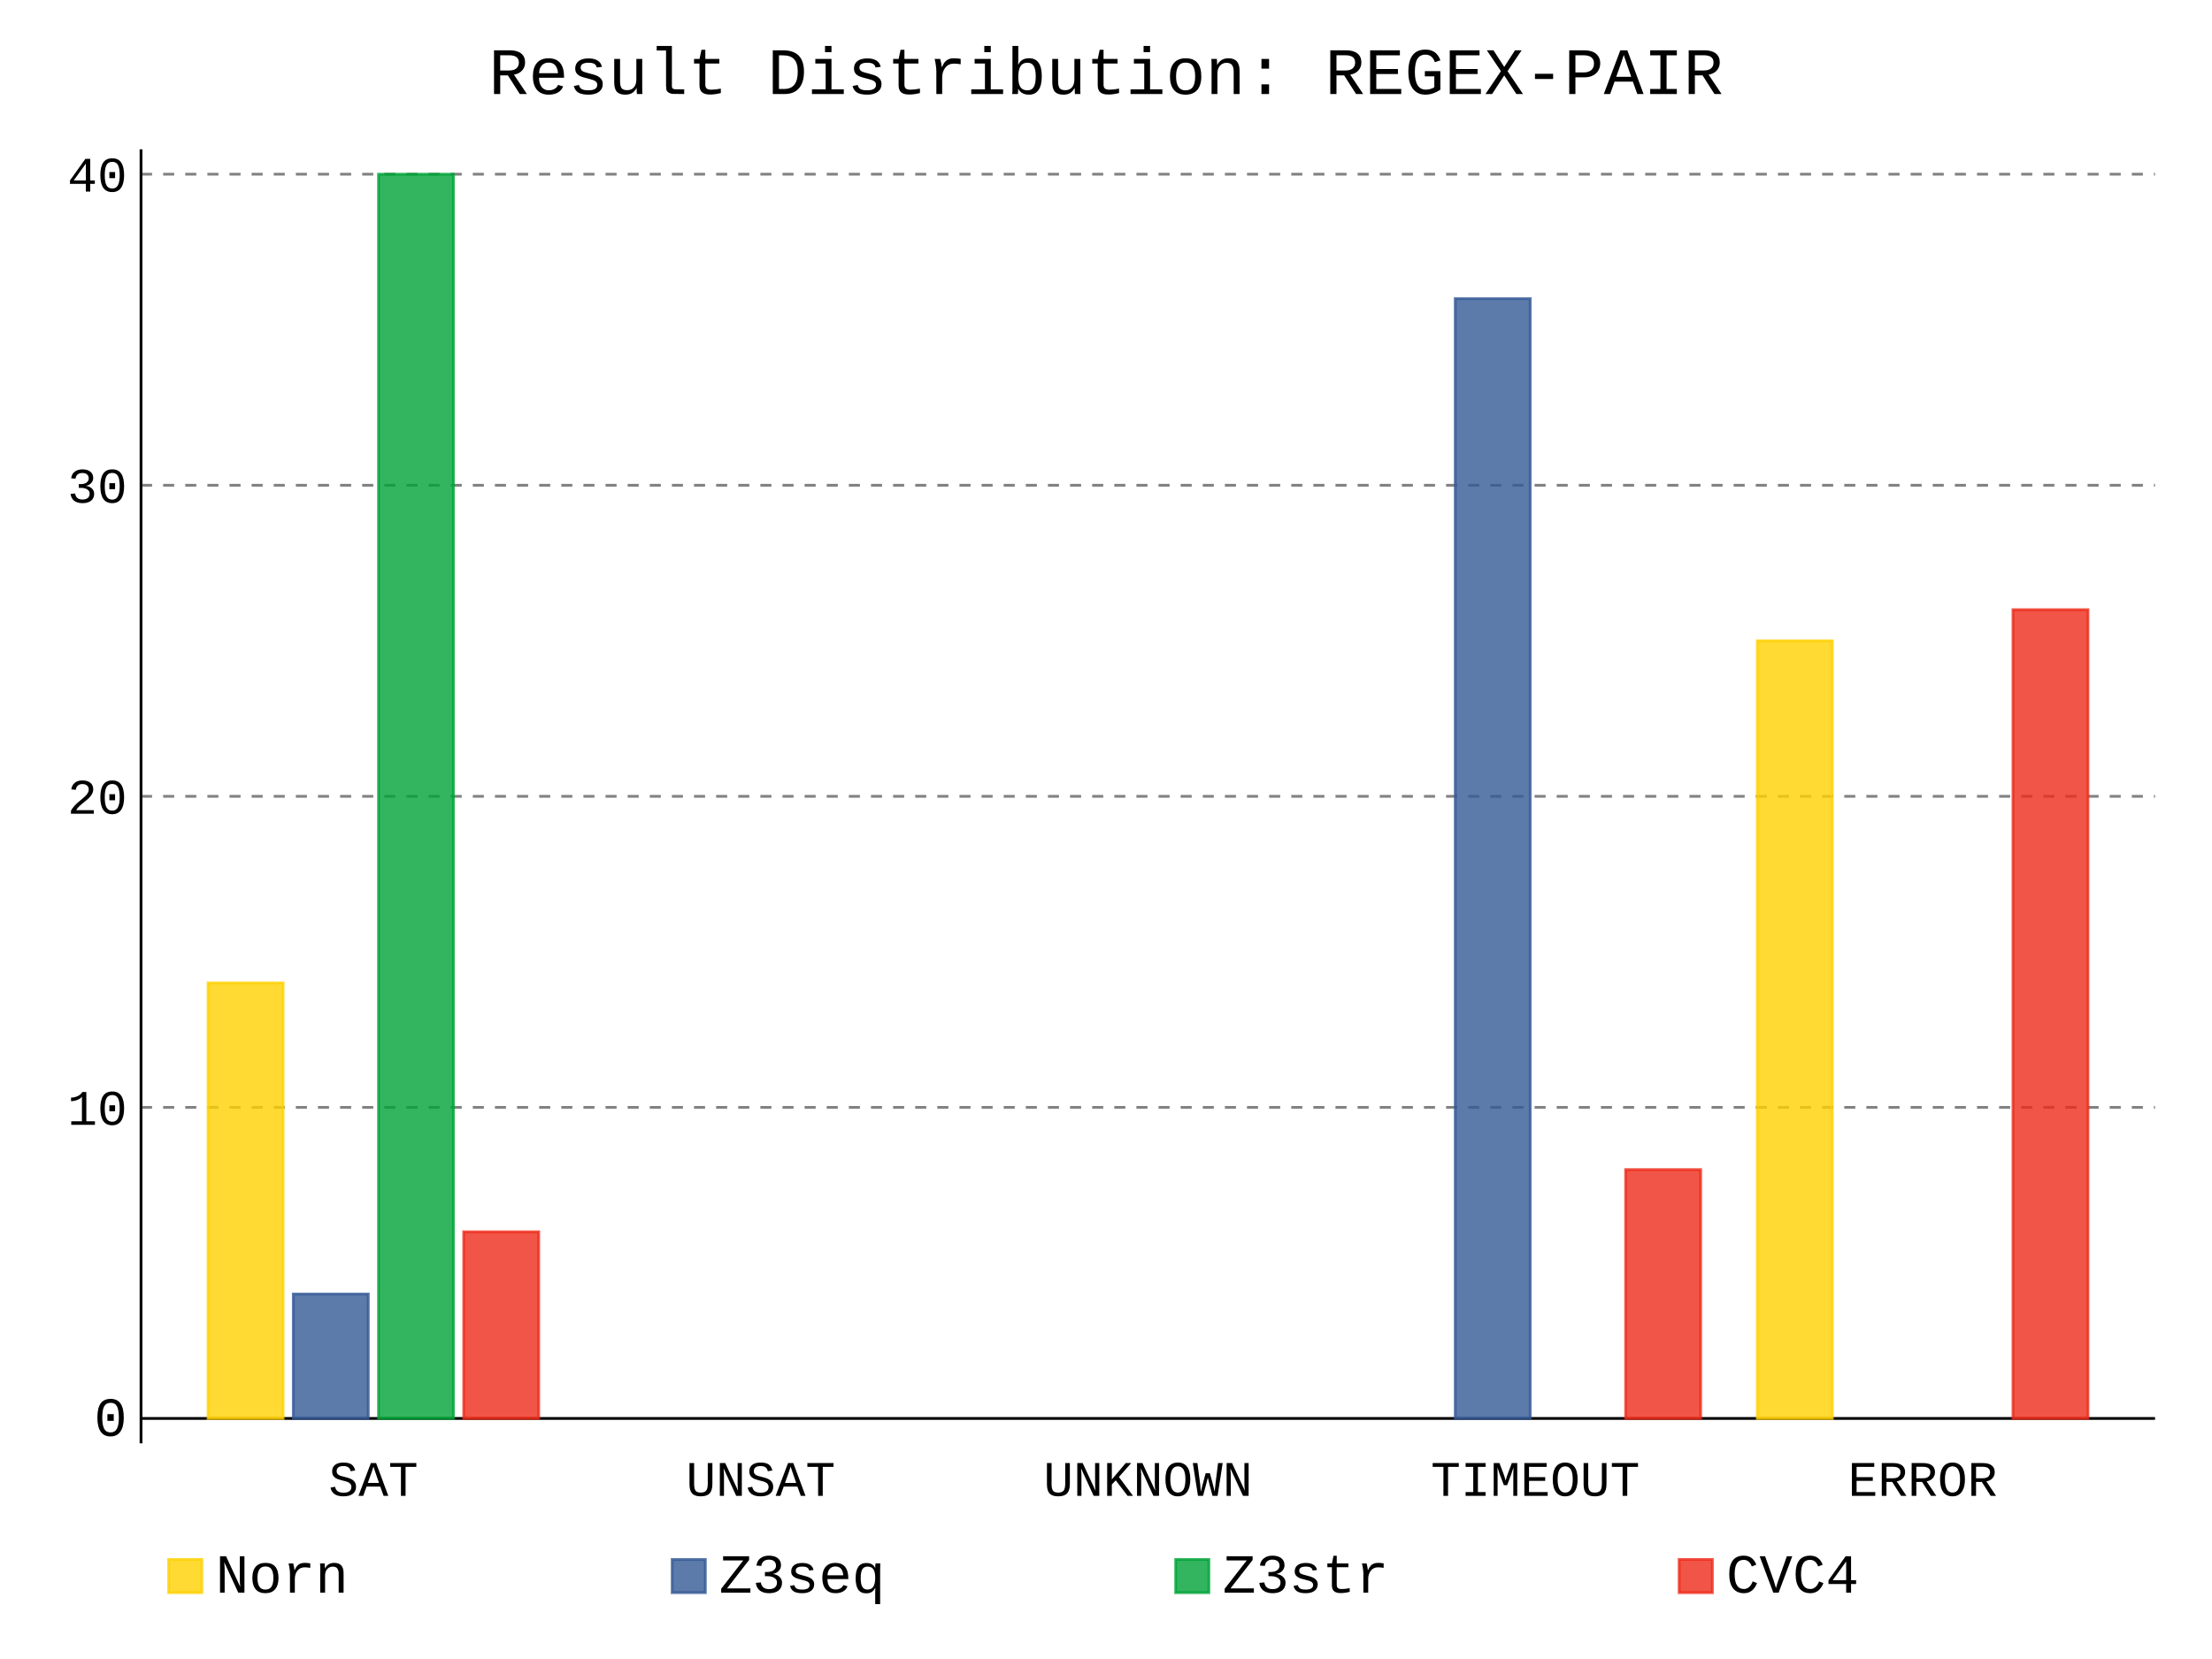
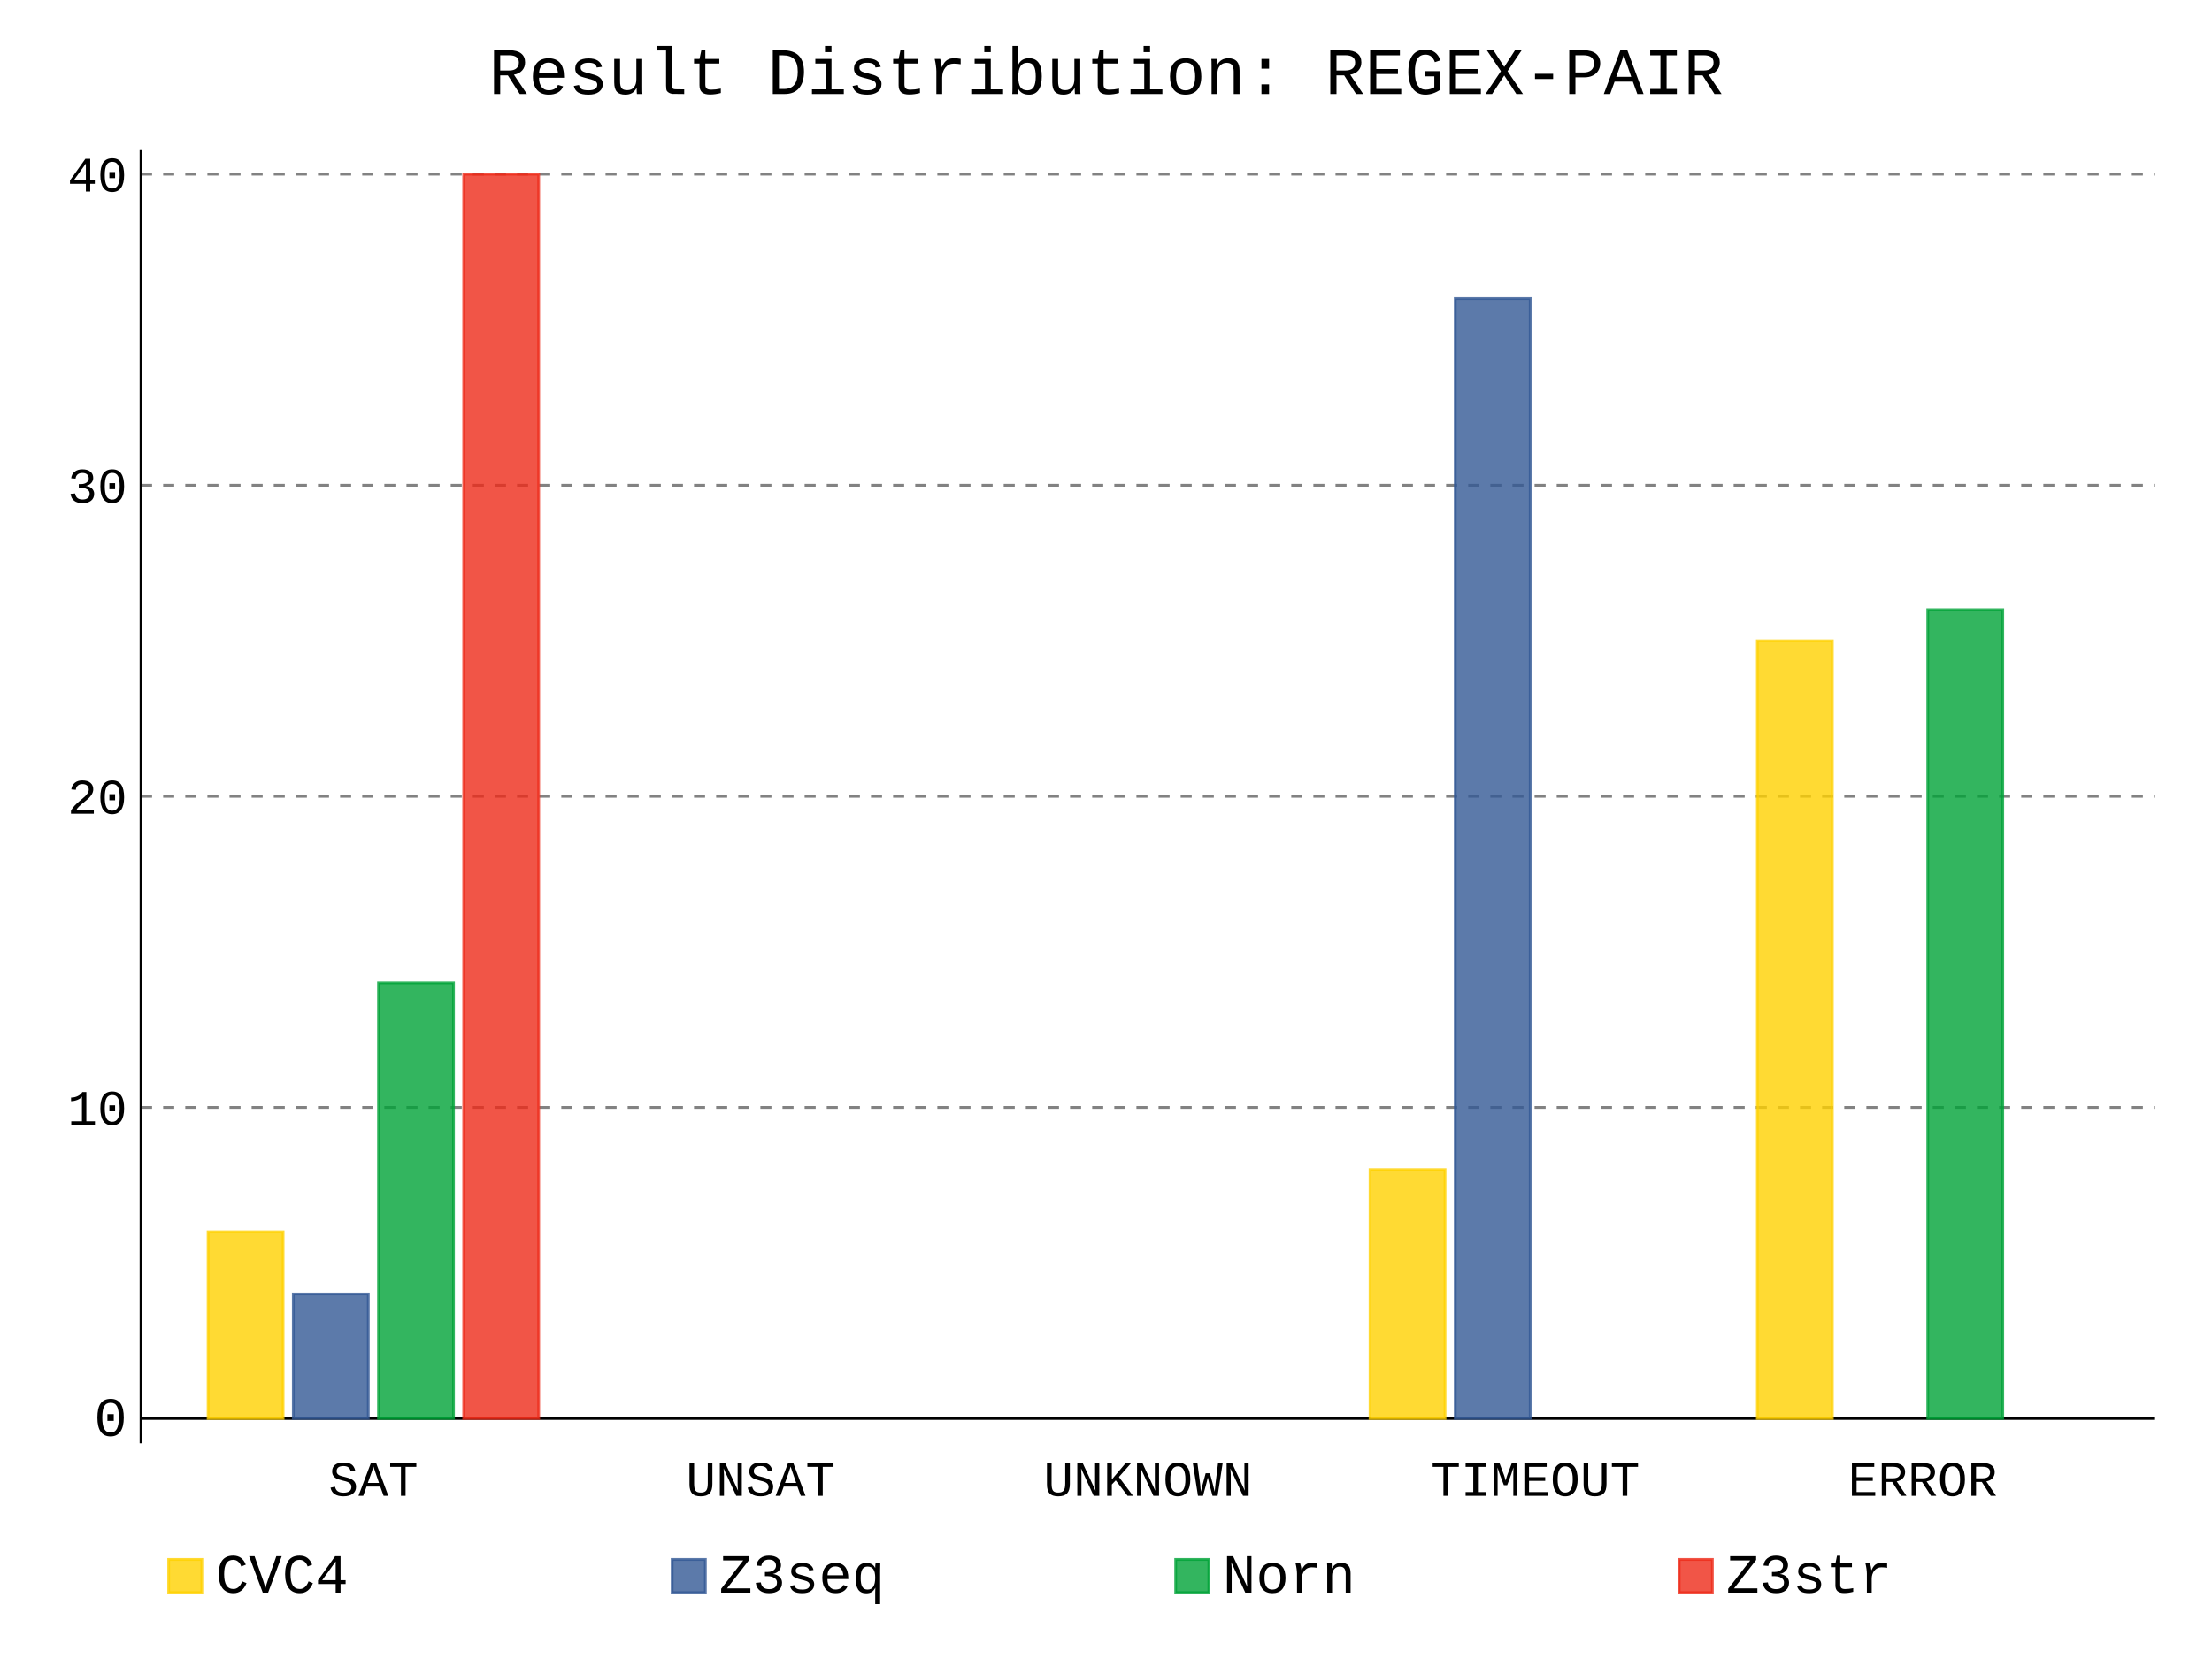
- <svg xmlns="http://www.w3.org/2000/svg" id="chart-e233fa63-7851-4840-8f4c-d7bec8e51334" class="pygal-chart" viewBox="0 0 800 600">
+ <svg xmlns="http://www.w3.org/2000/svg" id="chart-c25efb6e-956b-4ce7-bb6e-ae65a8109711" class="pygal-chart" viewBox="0 0 800 600">
  <defs>
-     <style type="text/css">#chart-e233fa63-7851-4840-8f4c-d7bec8e51334{-webkit-user-select:none;-webkit-font-smoothing:antialiased;font-family:Consolas,"Liberation Mono",Menlo,Courier,monospace}#chart-e233fa63-7851-4840-8f4c-d7bec8e51334 .title{font-family:Consolas,"Liberation Mono",Menlo,Courier,monospace;font-size:24px}#chart-e233fa63-7851-4840-8f4c-d7bec8e51334 .legends .legend text{font-family:Consolas,"Liberation Mono",Menlo,Courier,monospace;font-size:20px}#chart-e233fa63-7851-4840-8f4c-d7bec8e51334 .axis text{font-family:Consolas,"Liberation Mono",Menlo,Courier,monospace;font-size:18px}#chart-e233fa63-7851-4840-8f4c-d7bec8e51334 .axis text.major{font-family:Consolas,"Liberation Mono",Menlo,Courier,monospace;font-size:20px}#chart-e233fa63-7851-4840-8f4c-d7bec8e51334 .text-overlay text.value{font-family:Consolas,"Liberation Mono",Menlo,Courier,monospace;font-size:22px}#chart-e233fa63-7851-4840-8f4c-d7bec8e51334 .text-overlay text.label{font-family:Consolas,"Liberation Mono",Menlo,Courier,monospace;font-size:20px}#chart-e233fa63-7851-4840-8f4c-d7bec8e51334 .tooltip{font-family:Consolas,"Liberation Mono",Menlo,Courier,monospace;font-size:20px}#chart-e233fa63-7851-4840-8f4c-d7bec8e51334 text.no_data{font-family:Consolas,"Liberation Mono",Menlo,Courier,monospace;font-size:64px}
- #chart-e233fa63-7851-4840-8f4c-d7bec8e51334{background-color:#FFFFFF}#chart-e233fa63-7851-4840-8f4c-d7bec8e51334 path,#chart-e233fa63-7851-4840-8f4c-d7bec8e51334 line,#chart-e233fa63-7851-4840-8f4c-d7bec8e51334 rect,#chart-e233fa63-7851-4840-8f4c-d7bec8e51334 circle{-webkit-transition:100ms;-moz-transition:100ms;transition:100ms}#chart-e233fa63-7851-4840-8f4c-d7bec8e51334 .graph &gt; .background{fill:#FFFFFF}#chart-e233fa63-7851-4840-8f4c-d7bec8e51334 .plot &gt; .background{fill:#FFFFFF}#chart-e233fa63-7851-4840-8f4c-d7bec8e51334 .graph{fill:#000000}#chart-e233fa63-7851-4840-8f4c-d7bec8e51334 text.no_data{fill:#000000}#chart-e233fa63-7851-4840-8f4c-d7bec8e51334 .title{fill:#000000}#chart-e233fa63-7851-4840-8f4c-d7bec8e51334 .legends .legend text{fill:#000000}#chart-e233fa63-7851-4840-8f4c-d7bec8e51334 .legends .legend:hover text{fill:#000000}#chart-e233fa63-7851-4840-8f4c-d7bec8e51334 .axis .line{stroke:#000000}#chart-e233fa63-7851-4840-8f4c-d7bec8e51334 .axis .guide.line{stroke:#828282}#chart-e233fa63-7851-4840-8f4c-d7bec8e51334 .axis .major.line{stroke:#000000}#chart-e233fa63-7851-4840-8f4c-d7bec8e51334 .axis text.major{fill:#000000}#chart-e233fa63-7851-4840-8f4c-d7bec8e51334 .axis.y .guides:hover .guide.line,#chart-e233fa63-7851-4840-8f4c-d7bec8e51334 .line-graph .axis.x .guides:hover .guide.line,#chart-e233fa63-7851-4840-8f4c-d7bec8e51334 .stackedline-graph .axis.x .guides:hover .guide.line,#chart-e233fa63-7851-4840-8f4c-d7bec8e51334 .xy-graph .axis.x .guides:hover .guide.line{stroke:#000000}#chart-e233fa63-7851-4840-8f4c-d7bec8e51334 .axis .guides:hover text{fill:#000000}#chart-e233fa63-7851-4840-8f4c-d7bec8e51334 .reactive{fill-opacity:.8;stroke-opacity:.8}#chart-e233fa63-7851-4840-8f4c-d7bec8e51334 .ci{stroke:#000000}#chart-e233fa63-7851-4840-8f4c-d7bec8e51334 .reactive.active,#chart-e233fa63-7851-4840-8f4c-d7bec8e51334 .active .reactive{fill-opacity:.9;stroke-opacity:.9;stroke-width:4}#chart-e233fa63-7851-4840-8f4c-d7bec8e51334 .ci .reactive.active{stroke-width:1.5}#chart-e233fa63-7851-4840-8f4c-d7bec8e51334 .series text{fill:#000000}#chart-e233fa63-7851-4840-8f4c-d7bec8e51334 .tooltip rect{fill:#FFFFFF;stroke:#000000;-webkit-transition:opacity 100ms;-moz-transition:opacity 100ms;transition:opacity 100ms}#chart-e233fa63-7851-4840-8f4c-d7bec8e51334 .tooltip .label{fill:#000000}#chart-e233fa63-7851-4840-8f4c-d7bec8e51334 .tooltip .label{fill:#000000}#chart-e233fa63-7851-4840-8f4c-d7bec8e51334 .tooltip .legend{font-size:.8em;fill:#828282}#chart-e233fa63-7851-4840-8f4c-d7bec8e51334 .tooltip .x_label{font-size:.6em;fill:#000000}#chart-e233fa63-7851-4840-8f4c-d7bec8e51334 .tooltip .xlink{font-size:.5em;text-decoration:underline}#chart-e233fa63-7851-4840-8f4c-d7bec8e51334 .tooltip .value{font-size:1.5em}#chart-e233fa63-7851-4840-8f4c-d7bec8e51334 .bound{font-size:.5em}#chart-e233fa63-7851-4840-8f4c-d7bec8e51334 .max-value{font-size:.75em;fill:#828282}#chart-e233fa63-7851-4840-8f4c-d7bec8e51334 .map-element{fill:#FFFFFF;stroke:#828282 !important}#chart-e233fa63-7851-4840-8f4c-d7bec8e51334 .map-element .reactive{fill-opacity:inherit;stroke-opacity:inherit}#chart-e233fa63-7851-4840-8f4c-d7bec8e51334 .color-0,#chart-e233fa63-7851-4840-8f4c-d7bec8e51334 .color-0 a:visited{stroke:#FFD000;fill:#FFD000}#chart-e233fa63-7851-4840-8f4c-d7bec8e51334 .color-1,#chart-e233fa63-7851-4840-8f4c-d7bec8e51334 .color-1 a:visited{stroke:#345995;fill:#345995}#chart-e233fa63-7851-4840-8f4c-d7bec8e51334 .color-2,#chart-e233fa63-7851-4840-8f4c-d7bec8e51334 .color-2 a:visited{stroke:#01A337;fill:#01A337}#chart-e233fa63-7851-4840-8f4c-d7bec8e51334 .color-3,#chart-e233fa63-7851-4840-8f4c-d7bec8e51334 .color-3 a:visited{stroke:#ED2B1A;fill:#ED2B1A}#chart-e233fa63-7851-4840-8f4c-d7bec8e51334 .text-overlay .color-0 text{fill:black}#chart-e233fa63-7851-4840-8f4c-d7bec8e51334 .text-overlay .color-1 text{fill:black}#chart-e233fa63-7851-4840-8f4c-d7bec8e51334 .text-overlay .color-2 text{fill:black}#chart-e233fa63-7851-4840-8f4c-d7bec8e51334 .text-overlay .color-3 text{fill:black}
- #chart-e233fa63-7851-4840-8f4c-d7bec8e51334 text.no_data{text-anchor:middle}#chart-e233fa63-7851-4840-8f4c-d7bec8e51334 .guide.line{fill:none}#chart-e233fa63-7851-4840-8f4c-d7bec8e51334 .centered{text-anchor:middle}#chart-e233fa63-7851-4840-8f4c-d7bec8e51334 .title{text-anchor:middle}#chart-e233fa63-7851-4840-8f4c-d7bec8e51334 .legends .legend text{fill-opacity:1}#chart-e233fa63-7851-4840-8f4c-d7bec8e51334 .axis.x text{text-anchor:middle}#chart-e233fa63-7851-4840-8f4c-d7bec8e51334 .axis.x:not(.web) text[transform]{text-anchor:start}#chart-e233fa63-7851-4840-8f4c-d7bec8e51334 .axis.x:not(.web) text[transform].backwards{text-anchor:end}#chart-e233fa63-7851-4840-8f4c-d7bec8e51334 .axis.y text{text-anchor:end}#chart-e233fa63-7851-4840-8f4c-d7bec8e51334 .axis.y text[transform].backwards{text-anchor:start}#chart-e233fa63-7851-4840-8f4c-d7bec8e51334 .axis.y2 text{text-anchor:start}#chart-e233fa63-7851-4840-8f4c-d7bec8e51334 .axis.y2 text[transform].backwards{text-anchor:end}#chart-e233fa63-7851-4840-8f4c-d7bec8e51334 .axis .guide.line{stroke-dasharray:4,4}#chart-e233fa63-7851-4840-8f4c-d7bec8e51334 .axis .major.guide.line{stroke-dasharray:6,6}#chart-e233fa63-7851-4840-8f4c-d7bec8e51334 .horizontal .axis.y .guide.line,#chart-e233fa63-7851-4840-8f4c-d7bec8e51334 .horizontal .axis.y2 .guide.line,#chart-e233fa63-7851-4840-8f4c-d7bec8e51334 .vertical .axis.x .guide.line{opacity:0}#chart-e233fa63-7851-4840-8f4c-d7bec8e51334 .horizontal .axis.always_show .guide.line,#chart-e233fa63-7851-4840-8f4c-d7bec8e51334 .vertical .axis.always_show .guide.line{opacity:1 !important}#chart-e233fa63-7851-4840-8f4c-d7bec8e51334 .axis.y .guides:hover .guide.line,#chart-e233fa63-7851-4840-8f4c-d7bec8e51334 .axis.y2 .guides:hover .guide.line,#chart-e233fa63-7851-4840-8f4c-d7bec8e51334 .axis.x .guides:hover .guide.line{opacity:1}#chart-e233fa63-7851-4840-8f4c-d7bec8e51334 .axis .guides:hover text{opacity:1}#chart-e233fa63-7851-4840-8f4c-d7bec8e51334 .nofill{fill:none}#chart-e233fa63-7851-4840-8f4c-d7bec8e51334 .subtle-fill{fill-opacity:.2}#chart-e233fa63-7851-4840-8f4c-d7bec8e51334 .dot{stroke-width:1px;fill-opacity:1}#chart-e233fa63-7851-4840-8f4c-d7bec8e51334 .dot.active{stroke-width:5px}#chart-e233fa63-7851-4840-8f4c-d7bec8e51334 .dot.negative{fill:transparent}#chart-e233fa63-7851-4840-8f4c-d7bec8e51334 text,#chart-e233fa63-7851-4840-8f4c-d7bec8e51334 tspan{stroke:none !important}#chart-e233fa63-7851-4840-8f4c-d7bec8e51334 .series text.active{opacity:1}#chart-e233fa63-7851-4840-8f4c-d7bec8e51334 .tooltip rect{fill-opacity:.95;stroke-width:.5}#chart-e233fa63-7851-4840-8f4c-d7bec8e51334 .tooltip text{fill-opacity:1}#chart-e233fa63-7851-4840-8f4c-d7bec8e51334 .showable{visibility:hidden}#chart-e233fa63-7851-4840-8f4c-d7bec8e51334 .showable.shown{visibility:visible}#chart-e233fa63-7851-4840-8f4c-d7bec8e51334 .gauge-background{fill:rgba(229,229,229,1);stroke:none}#chart-e233fa63-7851-4840-8f4c-d7bec8e51334 .bg-lines{stroke:#FFFFFF;stroke-width:2px}</style>
+     <style type="text/css">#chart-c25efb6e-956b-4ce7-bb6e-ae65a8109711{-webkit-user-select:none;-webkit-font-smoothing:antialiased;font-family:Consolas,"Liberation Mono",Menlo,Courier,monospace}#chart-c25efb6e-956b-4ce7-bb6e-ae65a8109711 .title{font-family:Consolas,"Liberation Mono",Menlo,Courier,monospace;font-size:24px}#chart-c25efb6e-956b-4ce7-bb6e-ae65a8109711 .legends .legend text{font-family:Consolas,"Liberation Mono",Menlo,Courier,monospace;font-size:20px}#chart-c25efb6e-956b-4ce7-bb6e-ae65a8109711 .axis text{font-family:Consolas,"Liberation Mono",Menlo,Courier,monospace;font-size:18px}#chart-c25efb6e-956b-4ce7-bb6e-ae65a8109711 .axis text.major{font-family:Consolas,"Liberation Mono",Menlo,Courier,monospace;font-size:20px}#chart-c25efb6e-956b-4ce7-bb6e-ae65a8109711 .text-overlay text.value{font-family:Consolas,"Liberation Mono",Menlo,Courier,monospace;font-size:22px}#chart-c25efb6e-956b-4ce7-bb6e-ae65a8109711 .text-overlay text.label{font-family:Consolas,"Liberation Mono",Menlo,Courier,monospace;font-size:20px}#chart-c25efb6e-956b-4ce7-bb6e-ae65a8109711 .tooltip{font-family:Consolas,"Liberation Mono",Menlo,Courier,monospace;font-size:20px}#chart-c25efb6e-956b-4ce7-bb6e-ae65a8109711 text.no_data{font-family:Consolas,"Liberation Mono",Menlo,Courier,monospace;font-size:64px}
+ #chart-c25efb6e-956b-4ce7-bb6e-ae65a8109711{background-color:#FFFFFF}#chart-c25efb6e-956b-4ce7-bb6e-ae65a8109711 path,#chart-c25efb6e-956b-4ce7-bb6e-ae65a8109711 line,#chart-c25efb6e-956b-4ce7-bb6e-ae65a8109711 rect,#chart-c25efb6e-956b-4ce7-bb6e-ae65a8109711 circle{-webkit-transition:100ms;-moz-transition:100ms;transition:100ms}#chart-c25efb6e-956b-4ce7-bb6e-ae65a8109711 .graph &gt; .background{fill:#FFFFFF}#chart-c25efb6e-956b-4ce7-bb6e-ae65a8109711 .plot &gt; .background{fill:#FFFFFF}#chart-c25efb6e-956b-4ce7-bb6e-ae65a8109711 .graph{fill:#000000}#chart-c25efb6e-956b-4ce7-bb6e-ae65a8109711 text.no_data{fill:#000000}#chart-c25efb6e-956b-4ce7-bb6e-ae65a8109711 .title{fill:#000000}#chart-c25efb6e-956b-4ce7-bb6e-ae65a8109711 .legends .legend text{fill:#000000}#chart-c25efb6e-956b-4ce7-bb6e-ae65a8109711 .legends .legend:hover text{fill:#000000}#chart-c25efb6e-956b-4ce7-bb6e-ae65a8109711 .axis .line{stroke:#000000}#chart-c25efb6e-956b-4ce7-bb6e-ae65a8109711 .axis .guide.line{stroke:#828282}#chart-c25efb6e-956b-4ce7-bb6e-ae65a8109711 .axis .major.line{stroke:#000000}#chart-c25efb6e-956b-4ce7-bb6e-ae65a8109711 .axis text.major{fill:#000000}#chart-c25efb6e-956b-4ce7-bb6e-ae65a8109711 .axis.y .guides:hover .guide.line,#chart-c25efb6e-956b-4ce7-bb6e-ae65a8109711 .line-graph .axis.x .guides:hover .guide.line,#chart-c25efb6e-956b-4ce7-bb6e-ae65a8109711 .stackedline-graph .axis.x .guides:hover .guide.line,#chart-c25efb6e-956b-4ce7-bb6e-ae65a8109711 .xy-graph .axis.x .guides:hover .guide.line{stroke:#000000}#chart-c25efb6e-956b-4ce7-bb6e-ae65a8109711 .axis .guides:hover text{fill:#000000}#chart-c25efb6e-956b-4ce7-bb6e-ae65a8109711 .reactive{fill-opacity:.8;stroke-opacity:.8}#chart-c25efb6e-956b-4ce7-bb6e-ae65a8109711 .ci{stroke:#000000}#chart-c25efb6e-956b-4ce7-bb6e-ae65a8109711 .reactive.active,#chart-c25efb6e-956b-4ce7-bb6e-ae65a8109711 .active .reactive{fill-opacity:.9;stroke-opacity:.9;stroke-width:4}#chart-c25efb6e-956b-4ce7-bb6e-ae65a8109711 .ci .reactive.active{stroke-width:1.5}#chart-c25efb6e-956b-4ce7-bb6e-ae65a8109711 .series text{fill:#000000}#chart-c25efb6e-956b-4ce7-bb6e-ae65a8109711 .tooltip rect{fill:#FFFFFF;stroke:#000000;-webkit-transition:opacity 100ms;-moz-transition:opacity 100ms;transition:opacity 100ms}#chart-c25efb6e-956b-4ce7-bb6e-ae65a8109711 .tooltip .label{fill:#000000}#chart-c25efb6e-956b-4ce7-bb6e-ae65a8109711 .tooltip .label{fill:#000000}#chart-c25efb6e-956b-4ce7-bb6e-ae65a8109711 .tooltip .legend{font-size:.8em;fill:#828282}#chart-c25efb6e-956b-4ce7-bb6e-ae65a8109711 .tooltip .x_label{font-size:.6em;fill:#000000}#chart-c25efb6e-956b-4ce7-bb6e-ae65a8109711 .tooltip .xlink{font-size:.5em;text-decoration:underline}#chart-c25efb6e-956b-4ce7-bb6e-ae65a8109711 .tooltip .value{font-size:1.5em}#chart-c25efb6e-956b-4ce7-bb6e-ae65a8109711 .bound{font-size:.5em}#chart-c25efb6e-956b-4ce7-bb6e-ae65a8109711 .max-value{font-size:.75em;fill:#828282}#chart-c25efb6e-956b-4ce7-bb6e-ae65a8109711 .map-element{fill:#FFFFFF;stroke:#828282 !important}#chart-c25efb6e-956b-4ce7-bb6e-ae65a8109711 .map-element .reactive{fill-opacity:inherit;stroke-opacity:inherit}#chart-c25efb6e-956b-4ce7-bb6e-ae65a8109711 .color-0,#chart-c25efb6e-956b-4ce7-bb6e-ae65a8109711 .color-0 a:visited{stroke:#FFD000;fill:#FFD000}#chart-c25efb6e-956b-4ce7-bb6e-ae65a8109711 .color-1,#chart-c25efb6e-956b-4ce7-bb6e-ae65a8109711 .color-1 a:visited{stroke:#345995;fill:#345995}#chart-c25efb6e-956b-4ce7-bb6e-ae65a8109711 .color-2,#chart-c25efb6e-956b-4ce7-bb6e-ae65a8109711 .color-2 a:visited{stroke:#01A337;fill:#01A337}#chart-c25efb6e-956b-4ce7-bb6e-ae65a8109711 .color-3,#chart-c25efb6e-956b-4ce7-bb6e-ae65a8109711 .color-3 a:visited{stroke:#ED2B1A;fill:#ED2B1A}#chart-c25efb6e-956b-4ce7-bb6e-ae65a8109711 .text-overlay .color-0 text{fill:black}#chart-c25efb6e-956b-4ce7-bb6e-ae65a8109711 .text-overlay .color-1 text{fill:black}#chart-c25efb6e-956b-4ce7-bb6e-ae65a8109711 .text-overlay .color-2 text{fill:black}#chart-c25efb6e-956b-4ce7-bb6e-ae65a8109711 .text-overlay .color-3 text{fill:black}
+ #chart-c25efb6e-956b-4ce7-bb6e-ae65a8109711 text.no_data{text-anchor:middle}#chart-c25efb6e-956b-4ce7-bb6e-ae65a8109711 .guide.line{fill:none}#chart-c25efb6e-956b-4ce7-bb6e-ae65a8109711 .centered{text-anchor:middle}#chart-c25efb6e-956b-4ce7-bb6e-ae65a8109711 .title{text-anchor:middle}#chart-c25efb6e-956b-4ce7-bb6e-ae65a8109711 .legends .legend text{fill-opacity:1}#chart-c25efb6e-956b-4ce7-bb6e-ae65a8109711 .axis.x text{text-anchor:middle}#chart-c25efb6e-956b-4ce7-bb6e-ae65a8109711 .axis.x:not(.web) text[transform]{text-anchor:start}#chart-c25efb6e-956b-4ce7-bb6e-ae65a8109711 .axis.x:not(.web) text[transform].backwards{text-anchor:end}#chart-c25efb6e-956b-4ce7-bb6e-ae65a8109711 .axis.y text{text-anchor:end}#chart-c25efb6e-956b-4ce7-bb6e-ae65a8109711 .axis.y text[transform].backwards{text-anchor:start}#chart-c25efb6e-956b-4ce7-bb6e-ae65a8109711 .axis.y2 text{text-anchor:start}#chart-c25efb6e-956b-4ce7-bb6e-ae65a8109711 .axis.y2 text[transform].backwards{text-anchor:end}#chart-c25efb6e-956b-4ce7-bb6e-ae65a8109711 .axis .guide.line{stroke-dasharray:4,4}#chart-c25efb6e-956b-4ce7-bb6e-ae65a8109711 .axis .major.guide.line{stroke-dasharray:6,6}#chart-c25efb6e-956b-4ce7-bb6e-ae65a8109711 .horizontal .axis.y .guide.line,#chart-c25efb6e-956b-4ce7-bb6e-ae65a8109711 .horizontal .axis.y2 .guide.line,#chart-c25efb6e-956b-4ce7-bb6e-ae65a8109711 .vertical .axis.x .guide.line{opacity:0}#chart-c25efb6e-956b-4ce7-bb6e-ae65a8109711 .horizontal .axis.always_show .guide.line,#chart-c25efb6e-956b-4ce7-bb6e-ae65a8109711 .vertical .axis.always_show .guide.line{opacity:1 !important}#chart-c25efb6e-956b-4ce7-bb6e-ae65a8109711 .axis.y .guides:hover .guide.line,#chart-c25efb6e-956b-4ce7-bb6e-ae65a8109711 .axis.y2 .guides:hover .guide.line,#chart-c25efb6e-956b-4ce7-bb6e-ae65a8109711 .axis.x .guides:hover .guide.line{opacity:1}#chart-c25efb6e-956b-4ce7-bb6e-ae65a8109711 .axis .guides:hover text{opacity:1}#chart-c25efb6e-956b-4ce7-bb6e-ae65a8109711 .nofill{fill:none}#chart-c25efb6e-956b-4ce7-bb6e-ae65a8109711 .subtle-fill{fill-opacity:.2}#chart-c25efb6e-956b-4ce7-bb6e-ae65a8109711 .dot{stroke-width:1px;fill-opacity:1}#chart-c25efb6e-956b-4ce7-bb6e-ae65a8109711 .dot.active{stroke-width:5px}#chart-c25efb6e-956b-4ce7-bb6e-ae65a8109711 .dot.negative{fill:transparent}#chart-c25efb6e-956b-4ce7-bb6e-ae65a8109711 text,#chart-c25efb6e-956b-4ce7-bb6e-ae65a8109711 tspan{stroke:none !important}#chart-c25efb6e-956b-4ce7-bb6e-ae65a8109711 .series text.active{opacity:1}#chart-c25efb6e-956b-4ce7-bb6e-ae65a8109711 .tooltip rect{fill-opacity:.95;stroke-width:.5}#chart-c25efb6e-956b-4ce7-bb6e-ae65a8109711 .tooltip text{fill-opacity:1}#chart-c25efb6e-956b-4ce7-bb6e-ae65a8109711 .showable{visibility:hidden}#chart-c25efb6e-956b-4ce7-bb6e-ae65a8109711 .showable.shown{visibility:visible}#chart-c25efb6e-956b-4ce7-bb6e-ae65a8109711 .gauge-background{fill:rgba(229,229,229,1);stroke:none}#chart-c25efb6e-956b-4ce7-bb6e-ae65a8109711 .bg-lines{stroke:#FFFFFF;stroke-width:2px}</style>
  </defs>
  <g class="graph bar-graph vertical">
    <rect class="background" height="600" width="800" x="0" y="0" />
    <g class="plot" transform="translate(51, 54)">
      <rect class="background" height="468.0" width="728.4" x="0" y="0" />
      <g class="axis y always_show">
        <g class="guides">
          <path class="axis major line" d="M0 459 h728.4" />
          <text class="major" x="-5" y="465.3">0</text>
        </g>
        <g class="guides">
          <path class="guide line" d="M0 346.5 h728.4" />
          <text class="" x="-5" y="352.8">10</text>
        </g>
        <g class="guides">
          <path class="guide line" d="M0 234 h728.4" />
          <text class="" x="-5" y="240.3">20</text>
        </g>
        <g class="guides">
          <path class="guide line" d="M0 121.5 h728.4" />
          <text class="" x="-5" y="127.8">30</text>
        </g>
        <g class="guides">
          <path class="guide line" d="M0 9 h728.4" />
          <text class="" x="-5" y="15.3">40</text>
        </g>
      </g>
      <g class="axis x">
        <path class="line" d="M0 0 v468" />
        <g class="guides">
          <path class="guide line" d="M84.046 0 v468" />
          <text class="" x="84.046" y="487.0">SAT</text>
        </g>
        <g class="guides">
          <path class="guide line" d="M224.123 0 v468" />
          <text class="" x="224.123" y="487.0">UNSAT</text>
        </g>
        <g class="guides">
          <path class="guide line" d="M364.2 0 v468" />
          <text class="" x="364.2" y="487.0">UNKNOWN</text>
        </g>
        <g class="guides">
          <path class="guide line" d="M504.277 0 v468" />
          <text class="" x="504.277" y="487.0">TIMEOUT</text>
        </g>
        <g class="guides">
          <path class="guide line" d="M644.354 0 v468" />
          <text class="" x="644.354" y="487.0">ERROR</text>
        </g>
      </g>
      <g class="series serie-0 color-0">
        <g class="bars">
          <g class="bar">
-             <rect class="rect reactive tooltip-trigger" height="157.5" rx="0" ry="0" width="27.119" x="24.261" y="301.5" />
+             <rect class="rect reactive tooltip-trigger" height="67.5" rx="0" ry="0" width="27.119" x="24.261" y="391.5" />
          </g>
          <g class="bar">
            <rect class="rect reactive tooltip-trigger" height="0.0" rx="0" ry="0" width="27.119" x="164.338" y="459.0" />
          </g>
          <g class="bar">
            <rect class="rect reactive tooltip-trigger" height="0.0" rx="0" ry="0" width="27.119" x="304.415" y="459.0" />
          </g>
          <g class="bar">
-             <rect class="rect reactive tooltip-trigger" height="0.0" rx="0" ry="0" width="27.119" x="444.492" y="459.0" />
+             <rect class="rect reactive tooltip-trigger" height="90.0" rx="0" ry="0" width="27.119" x="444.492" y="369.0" />
          </g>
          <g class="bar">
            <rect class="rect reactive tooltip-trigger" height="281.25" rx="0" ry="0" width="27.119" x="584.569" y="177.75" />
          </g>
        </g>
      </g>
      <g class="series serie-1 color-1">
        <g class="bars">
          <g class="bar">
            <rect class="rect reactive tooltip-trigger" height="45.0" rx="0" ry="0" width="27.119" x="55.078" y="414.0" />
          </g>
          <g class="bar">
            <rect class="rect reactive tooltip-trigger" height="0.0" rx="0" ry="0" width="27.119" x="195.155" y="459.0" />
          </g>
          <g class="bar">
            <rect class="rect reactive tooltip-trigger" height="0.0" rx="0" ry="0" width="27.119" x="335.232" y="459.0" />
          </g>
          <g class="bar">
            <rect class="rect reactive tooltip-trigger" height="405.0" rx="0" ry="0" width="27.119" x="475.309" y="54.0" />
          </g>
          <g class="bar">
            <rect class="rect reactive tooltip-trigger" height="0.0" rx="0" ry="0" width="27.119" x="615.386" y="459.0" />
          </g>
        </g>
      </g>
      <g class="series serie-2 color-2">
        <g class="bars">
          <g class="bar">
-             <rect class="rect reactive tooltip-trigger" height="450.0" rx="0" ry="0" width="27.119" x="85.895" y="9.0" />
+             <rect class="rect reactive tooltip-trigger" height="157.5" rx="0" ry="0" width="27.119" x="85.895" y="301.5" />
          </g>
          <g class="bar">
            <rect class="rect reactive tooltip-trigger" height="0.0" rx="0" ry="0" width="27.119" x="225.972" y="459.0" />
          </g>
          <g class="bar">
            <rect class="rect reactive tooltip-trigger" height="0.0" rx="0" ry="0" width="27.119" x="366.049" y="459.0" />
          </g>
          <g class="bar">
            <rect class="rect reactive tooltip-trigger" height="0.0" rx="0" ry="0" width="27.119" x="506.126" y="459.0" />
          </g>
          <g class="bar">
-             <rect class="rect reactive tooltip-trigger" height="0.0" rx="0" ry="0" width="27.119" x="646.203" y="459.0" />
+             <rect class="rect reactive tooltip-trigger" height="292.5" rx="0" ry="0" width="27.119" x="646.203" y="166.5" />
          </g>
        </g>
      </g>
      <g class="series serie-3 color-3">
        <g class="bars">
          <g class="bar">
-             <rect class="rect reactive tooltip-trigger" height="67.5" rx="0" ry="0" width="27.119" x="116.712" y="391.5" />
+             <rect class="rect reactive tooltip-trigger" height="450.0" rx="0" ry="0" width="27.119" x="116.712" y="9.0" />
          </g>
          <g class="bar">
            <rect class="rect reactive tooltip-trigger" height="0.0" rx="0" ry="0" width="27.119" x="256.789" y="459.0" />
          </g>
          <g class="bar">
            <rect class="rect reactive tooltip-trigger" height="0.0" rx="0" ry="0" width="27.119" x="396.866" y="459.0" />
          </g>
          <g class="bar">
-             <rect class="rect reactive tooltip-trigger" height="90.0" rx="0" ry="0" width="27.119" x="536.943" y="369.0" />
+             <rect class="rect reactive tooltip-trigger" height="0.0" rx="0" ry="0" width="27.119" x="536.943" y="459.0" />
          </g>
          <g class="bar">
-             <rect class="rect reactive tooltip-trigger" height="292.5" rx="0" ry="0" width="27.119" x="677.02" y="166.5" />
+             <rect class="rect reactive tooltip-trigger" height="0.0" rx="0" ry="0" width="27.119" x="677.02" y="459.0" />
          </g>
        </g>
      </g>
    </g>
    <g class="titles">
      <text class="title plot_title" x="400.0" y="34">Result Distribution: REGEX-PAIR</text>
    </g>
    <g class="plot overlay" transform="translate(51, 54)">
      <g class="series serie-0 color-0" />
      <g class="series serie-1 color-1" />
      <g class="series serie-2 color-2" />
      <g class="series serie-3 color-3" />
    </g>
    <g class="plot text-overlay" transform="translate(51, 54)">
      <g class="series serie-0 color-0" />
      <g class="series serie-1 color-1" />
      <g class="series serie-2 color-2" />
      <g class="series serie-3 color-3" />
    </g>
    <g class="plot tooltip-overlay" transform="translate(51, 54)">
      <g class="tooltip" style="opacity: 0" transform="translate(0 0)">
        <rect class="tooltip-box" height="0" rx="10" ry="10" width="0" />
        <g class="text" />
      </g>
    </g>
    <g class="legends" transform="translate(61, 560)">
      <g class="legend reactive activate-serie" id="activate-serie-0">
        <rect class="color-0 reactive" height="12" width="12" x="0.0" y="4.0" />
-         <text x="17.0" y="16.0">Norn</text>
+         <text x="17.0" y="16.0">CVC4</text>
      </g>
      <g class="legend reactive activate-serie" id="activate-serie-1">
        <rect class="color-1 reactive" height="12" width="12" x="182.1" y="4.0" />
        <text x="199.1" y="16.0">Z3seq</text>
      </g>
      <g class="legend reactive activate-serie" id="activate-serie-2">
        <rect class="color-2 reactive" height="12" width="12" x="364.2" y="4.0" />
-         <text x="381.2" y="16.0">Z3str</text>
+         <text x="381.2" y="16.0">Norn</text>
      </g>
      <g class="legend reactive activate-serie" id="activate-serie-3">
        <rect class="color-3 reactive" height="12" width="12" x="546.3" y="4.0" />
-         <text x="563.3" y="16.0">CVC4</text>
+         <text x="563.3" y="16.0">Z3str</text>
      </g>
    </g>
  </g>
</svg>
